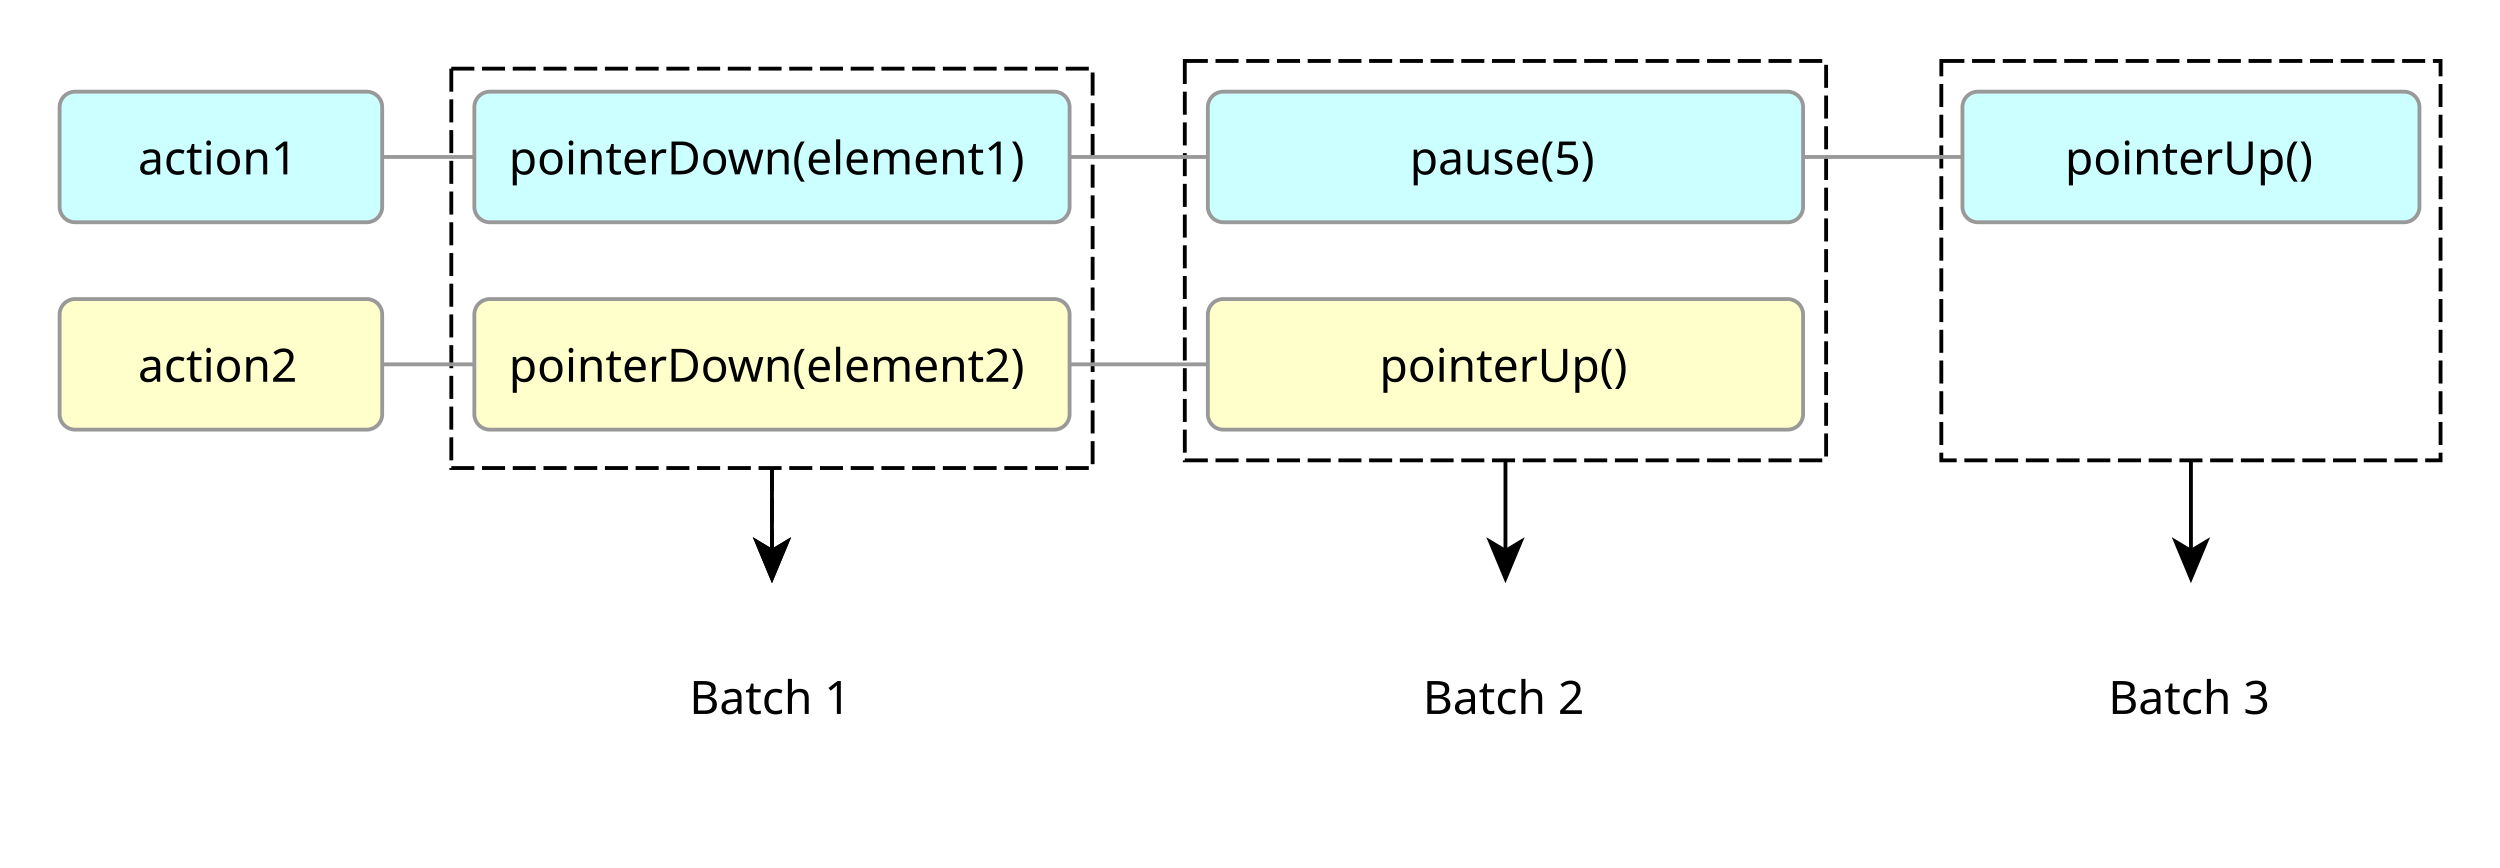
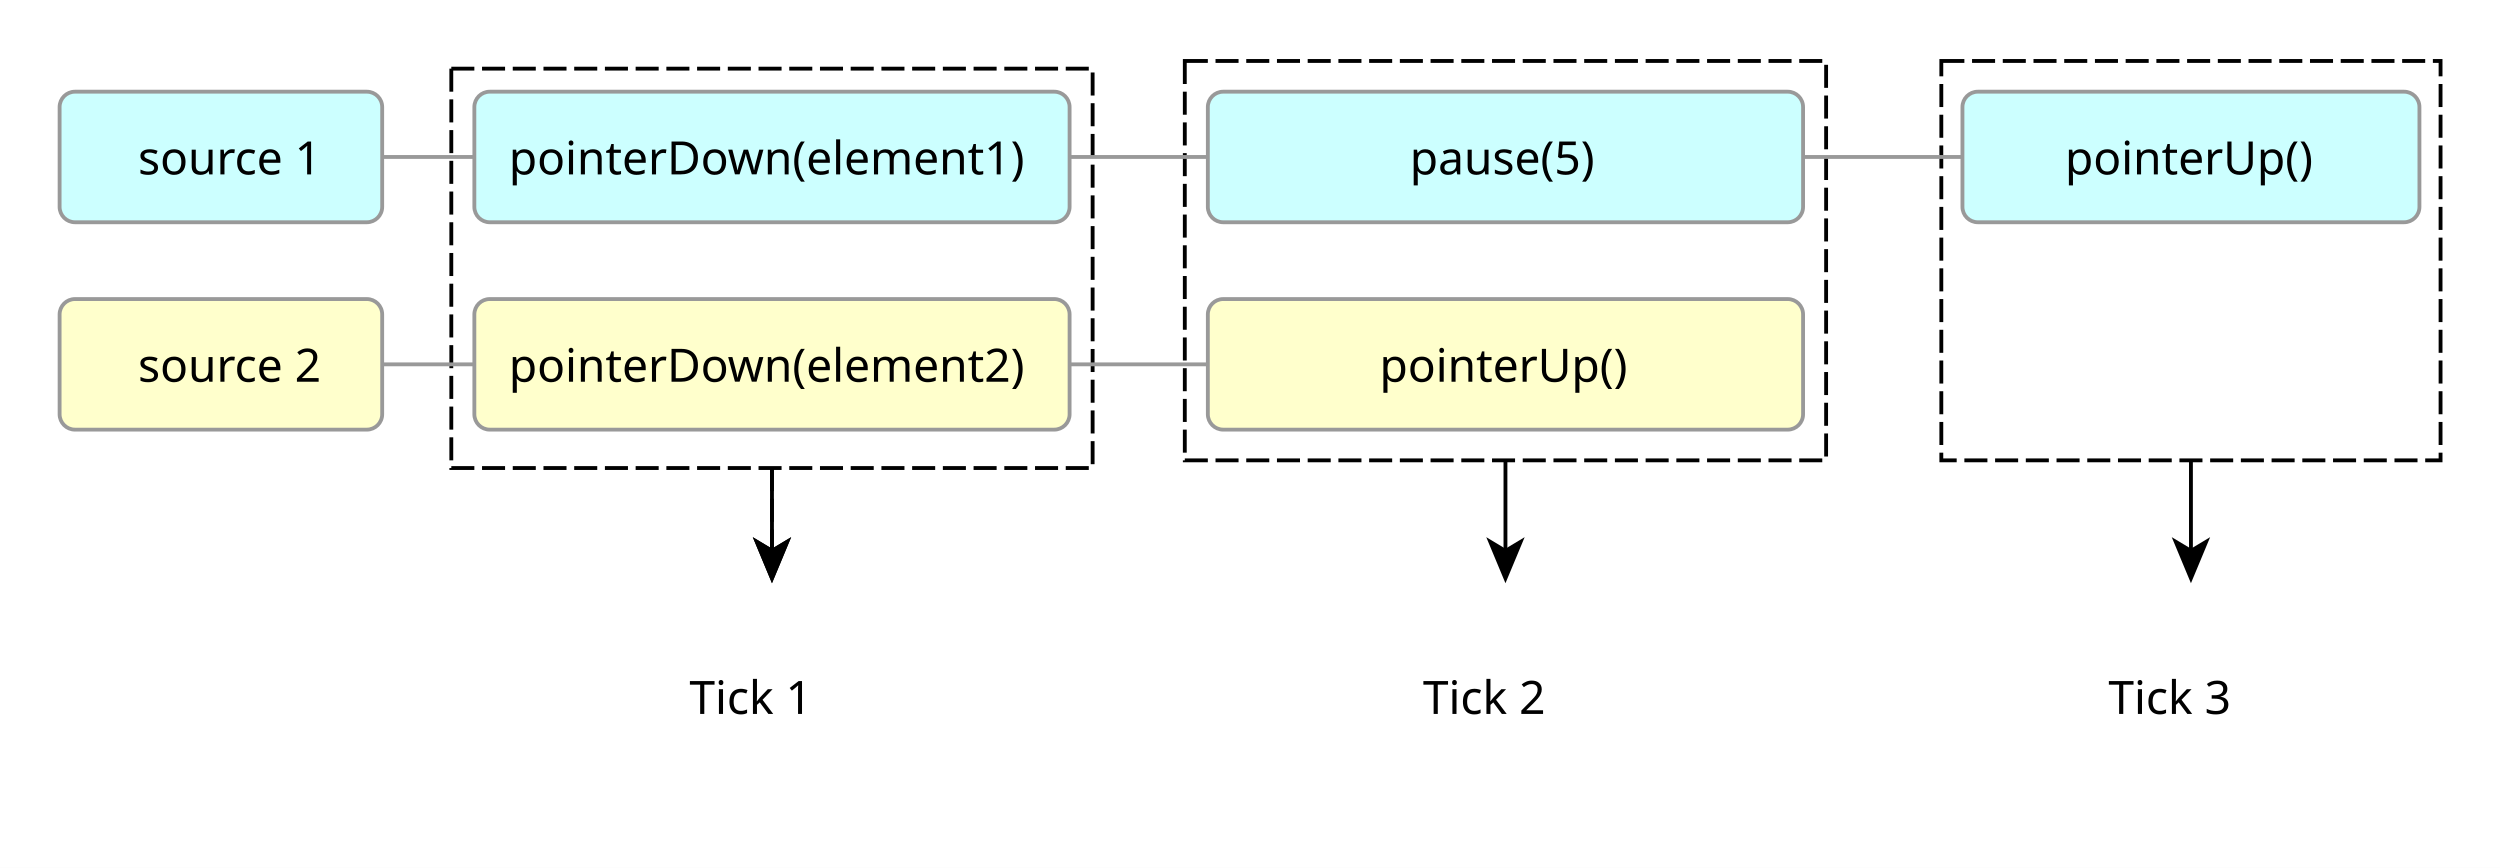
<svg xmlns="http://www.w3.org/2000/svg" fill-opacity="1" color-rendering="auto" color-interpolation="auto" stroke="black" text-rendering="auto" stroke-linecap="square" width="651" stroke-miterlimit="10" stroke-opacity="1" shape-rendering="auto" fill="black" stroke-dasharray="none" font-weight="normal" stroke-width="1" height="226" font-family="'Dialog'" font-style="normal" stroke-linejoin="miter" font-size="12" stroke-dashoffset="0" image-rendering="auto">
  <defs id="genericDefs" />
  <g>
    <defs id="defs1">
      <clipPath clipPathUnits="userSpaceOnUse" id="clipPath1">
        <path d="M0 0 L651 0 L651 226 L0 226 L0 0 Z" />
      </clipPath>
      <clipPath clipPathUnits="userSpaceOnUse" id="clipPath2">
        <path d="M-87 -121 L564 -121 L564 105 L-87 105 L-87 -121 Z" />
      </clipPath>
    </defs>
    <g fill="white" text-rendering="geometricPrecision" shape-rendering="geometricPrecision" transform="translate(87,121)" stroke="white">
      <rect x="-87" width="651" height="226" y="-121" clip-path="url(#clipPath2)" stroke="none" />
    </g>
    <g text-rendering="geometricPrecision" stroke-dasharray="6,2" stroke-miterlimit="1.45" shape-rendering="geometricPrecision" transform="matrix(1,0,0,1,87,121)" stroke-linecap="butt">
      <rect fill="none" x="418.521" width="130" height="104" y="-105.125" clip-path="url(#clipPath2)" />
      <rect fill="none" x="30.521" width="167" height="104" y="-103.125" clip-path="url(#clipPath2)" />
    </g>
    <g fill="rgb(204,255,255)" text-rendering="geometricPrecision" shape-rendering="geometricPrecision" transform="matrix(1,0,0,1,87,121)" stroke="rgb(204,255,255)">
      <rect x="424.021" y="-97.125" clip-path="url(#clipPath2)" width="119" rx="4" ry="4" height="34" stroke="none" />
    </g>
    <g text-rendering="geometricPrecision" stroke-miterlimit="1.45" shape-rendering="geometricPrecision" font-family="sans-serif" transform="matrix(1,0,0,1,87,121)" stroke-linecap="butt">
      <text x="450.723" xml:space="preserve" y="-75.59" clip-path="url(#clipPath2)" stroke="none">pointerUp()</text>
      <rect x="424.021" y="-97.125" clip-path="url(#clipPath2)" fill="none" width="119" rx="4" ry="4" height="34" stroke="rgb(153,153,153)" />
    </g>
    <g fill="rgb(204,255,255)" text-rendering="geometricPrecision" shape-rendering="geometricPrecision" transform="matrix(1,0,0,1,87,121)" stroke="rgb(204,255,255)">
      <rect x="36.521" y="-97.125" clip-path="url(#clipPath2)" width="155" rx="4" ry="4" height="34" stroke="none" />
    </g>
    <g text-rendering="geometricPrecision" stroke-miterlimit="1.45" shape-rendering="geometricPrecision" font-family="sans-serif" transform="matrix(1,0,0,1,87,121)" stroke-linecap="butt">
      <text x="45.504" xml:space="preserve" y="-75.59" clip-path="url(#clipPath2)" stroke="none">pointerDown(element1)</text>
      <rect x="36.521" y="-97.125" clip-path="url(#clipPath2)" fill="none" width="155" rx="4" ry="4" height="34" stroke="rgb(153,153,153)" />
    </g>
    <g fill="rgb(255,255,204)" text-rendering="geometricPrecision" shape-rendering="geometricPrecision" transform="matrix(1,0,0,1,87,121)" stroke="rgb(255,255,204)">
      <rect x="36.521" y="-43.125" clip-path="url(#clipPath2)" width="155" rx="4" ry="4" height="34" stroke="none" />
    </g>
    <g text-rendering="geometricPrecision" stroke-miterlimit="1.45" shape-rendering="geometricPrecision" font-family="sans-serif" transform="matrix(1,0,0,1,87,121)" stroke-linecap="butt">
      <text x="45.504" xml:space="preserve" y="-21.59" clip-path="url(#clipPath2)" stroke="none">pointerDown(element2)</text>
      <rect x="36.521" y="-43.125" clip-path="url(#clipPath2)" fill="none" width="155" rx="4" ry="4" height="34" stroke="rgb(153,153,153)" />
-       <text x="92.523" xml:space="preserve" y="64.91" clip-path="url(#clipPath2)" stroke="none">Batch 1</text>
-       <text x="283.523" xml:space="preserve" y="64.91" clip-path="url(#clipPath2)" stroke="none">Batch 2</text>
-       <text x="462.023" xml:space="preserve" y="64.91" clip-path="url(#clipPath2)" stroke="none">Batch 3</text>
+       <text x="92.523" xml:space="preserve" y="64.91" clip-path="url(#clipPath2)" stroke="none">Tick 1</text>
+       <text x="283.523" xml:space="preserve" y="64.91" clip-path="url(#clipPath2)" stroke="none">Tick 2</text>
+       <text x="462.023" xml:space="preserve" y="64.91" clip-path="url(#clipPath2)" stroke="none">Tick 3</text>
    </g>
    <g fill="rgb(204,255,255)" text-rendering="geometricPrecision" shape-rendering="geometricPrecision" transform="matrix(1,0,0,1,87,121)" stroke="rgb(204,255,255)">
      <rect x="-71.479" y="-97.125" clip-path="url(#clipPath2)" width="84" rx="4" ry="4" height="34" stroke="none" />
    </g>
    <g text-rendering="geometricPrecision" stroke-miterlimit="1.45" shape-rendering="geometricPrecision" font-family="sans-serif" transform="matrix(1,0,0,1,87,121)" stroke-linecap="butt">
-       <text x="-51.047" xml:space="preserve" y="-75.59" clip-path="url(#clipPath2)" stroke="none">action1</text>
+       <text x="-51.047" xml:space="preserve" y="-75.59" clip-path="url(#clipPath2)" stroke="none">source 1</text>
      <rect x="-71.479" y="-97.125" clip-path="url(#clipPath2)" fill="none" width="84" rx="4" ry="4" height="34" stroke="rgb(153,153,153)" />
    </g>
    <g fill="rgb(255,255,204)" text-rendering="geometricPrecision" shape-rendering="geometricPrecision" transform="matrix(1,0,0,1,87,121)" stroke="rgb(255,255,204)">
      <rect x="-71.479" y="-43.125" clip-path="url(#clipPath2)" width="84" rx="4" ry="4" height="34" stroke="none" />
    </g>
    <g text-rendering="geometricPrecision" stroke-miterlimit="1.45" shape-rendering="geometricPrecision" font-family="sans-serif" transform="matrix(1,0,0,1,87,121)" stroke-linecap="butt">
-       <text x="-51.047" xml:space="preserve" y="-21.59" clip-path="url(#clipPath2)" stroke="none">action2</text>
+       <text x="-51.047" xml:space="preserve" y="-21.59" clip-path="url(#clipPath2)" stroke="none">source 2</text>
      <rect x="-71.479" y="-43.125" clip-path="url(#clipPath2)" fill="none" width="84" rx="4" ry="4" height="34" stroke="rgb(153,153,153)" />
    </g>
    <g fill="rgb(204,255,255)" text-rendering="geometricPrecision" shape-rendering="geometricPrecision" transform="matrix(1,0,0,1,87,121)" stroke="rgb(204,255,255)">
      <rect x="227.521" y="-97.125" clip-path="url(#clipPath2)" width="155" rx="4" ry="4" height="34" stroke="none" />
    </g>
    <g text-rendering="geometricPrecision" stroke-miterlimit="1.45" shape-rendering="geometricPrecision" font-family="sans-serif" transform="matrix(1,0,0,1,87,121)" stroke-linecap="butt">
      <text x="280.11" xml:space="preserve" y="-75.59" clip-path="url(#clipPath2)" stroke="none">pause(5)</text>
      <rect x="227.521" y="-97.125" clip-path="url(#clipPath2)" fill="none" width="155" rx="4" ry="4" height="34" stroke="rgb(153,153,153)" />
    </g>
    <g fill="rgb(255,255,204)" text-rendering="geometricPrecision" shape-rendering="geometricPrecision" transform="matrix(1,0,0,1,87,121)" stroke="rgb(255,255,204)">
      <rect x="227.521" y="-43.125" clip-path="url(#clipPath2)" width="155" rx="4" ry="4" height="34" stroke="none" />
    </g>
    <g text-rendering="geometricPrecision" stroke-miterlimit="1.45" shape-rendering="geometricPrecision" font-family="sans-serif" transform="matrix(1,0,0,1,87,121)" stroke-linecap="butt">
      <text x="272.223" xml:space="preserve" y="-21.59" clip-path="url(#clipPath2)" stroke="none">pointerUp()</text>
      <rect x="227.521" y="-43.125" clip-path="url(#clipPath2)" fill="none" width="155" rx="4" ry="4" height="34" stroke="rgb(153,153,153)" />
      <rect x="221.521" y="-105.125" clip-path="url(#clipPath2)" fill="none" width="167" stroke-dasharray="6,2" height="104" />
      <path fill="none" stroke-dasharray="6,2" d="M114.021 0.875 L114.021 22.875" clip-path="url(#clipPath2)" />
      <path stroke-dasharray="6,2" d="M114.021 30.875 L119.021 18.875 L114.021 21.875 L109.021 18.875 Z" clip-path="url(#clipPath2)" stroke="none" />
      <path fill="none" d="M114.021 0.875 L114.021 22.875" clip-path="url(#clipPath2)" />
      <path d="M114.021 30.875 L119.021 18.875 L114.021 21.875 L109.021 18.875 Z" clip-path="url(#clipPath2)" stroke="none" />
      <path fill="none" d="M483.521 -1.125 L483.521 22.875" clip-path="url(#clipPath2)" />
      <path d="M483.521 30.875 L488.521 18.875 L483.521 21.875 L478.521 18.875 Z" clip-path="url(#clipPath2)" stroke="none" />
      <path fill="none" d="M12.527 -80.125 L36.562 -80.125" clip-path="url(#clipPath2)" stroke="rgb(153,153,153)" />
      <path fill="none" d="M12.527 -26.125 L36.562 -26.125" clip-path="url(#clipPath2)" stroke="rgb(153,153,153)" />
      <path fill="none" d="M191.475 -80.125 L227.54 -80.125" clip-path="url(#clipPath2)" stroke="rgb(153,153,153)" />
      <path fill="none" d="M382.548 -80.125 L424.012 -80.125" clip-path="url(#clipPath2)" stroke="rgb(153,153,153)" />
      <path fill="none" d="M191.475 -26.125 L227.54 -26.125" clip-path="url(#clipPath2)" stroke="rgb(153,153,153)" />
      <path fill="none" d="M305.021 -1.125 L305.021 22.875" clip-path="url(#clipPath2)" />
      <path d="M305.021 30.875 L310.021 18.875 L305.021 21.875 L300.021 18.875 Z" clip-path="url(#clipPath2)" stroke="none" />
    </g>
  </g>
</svg>
